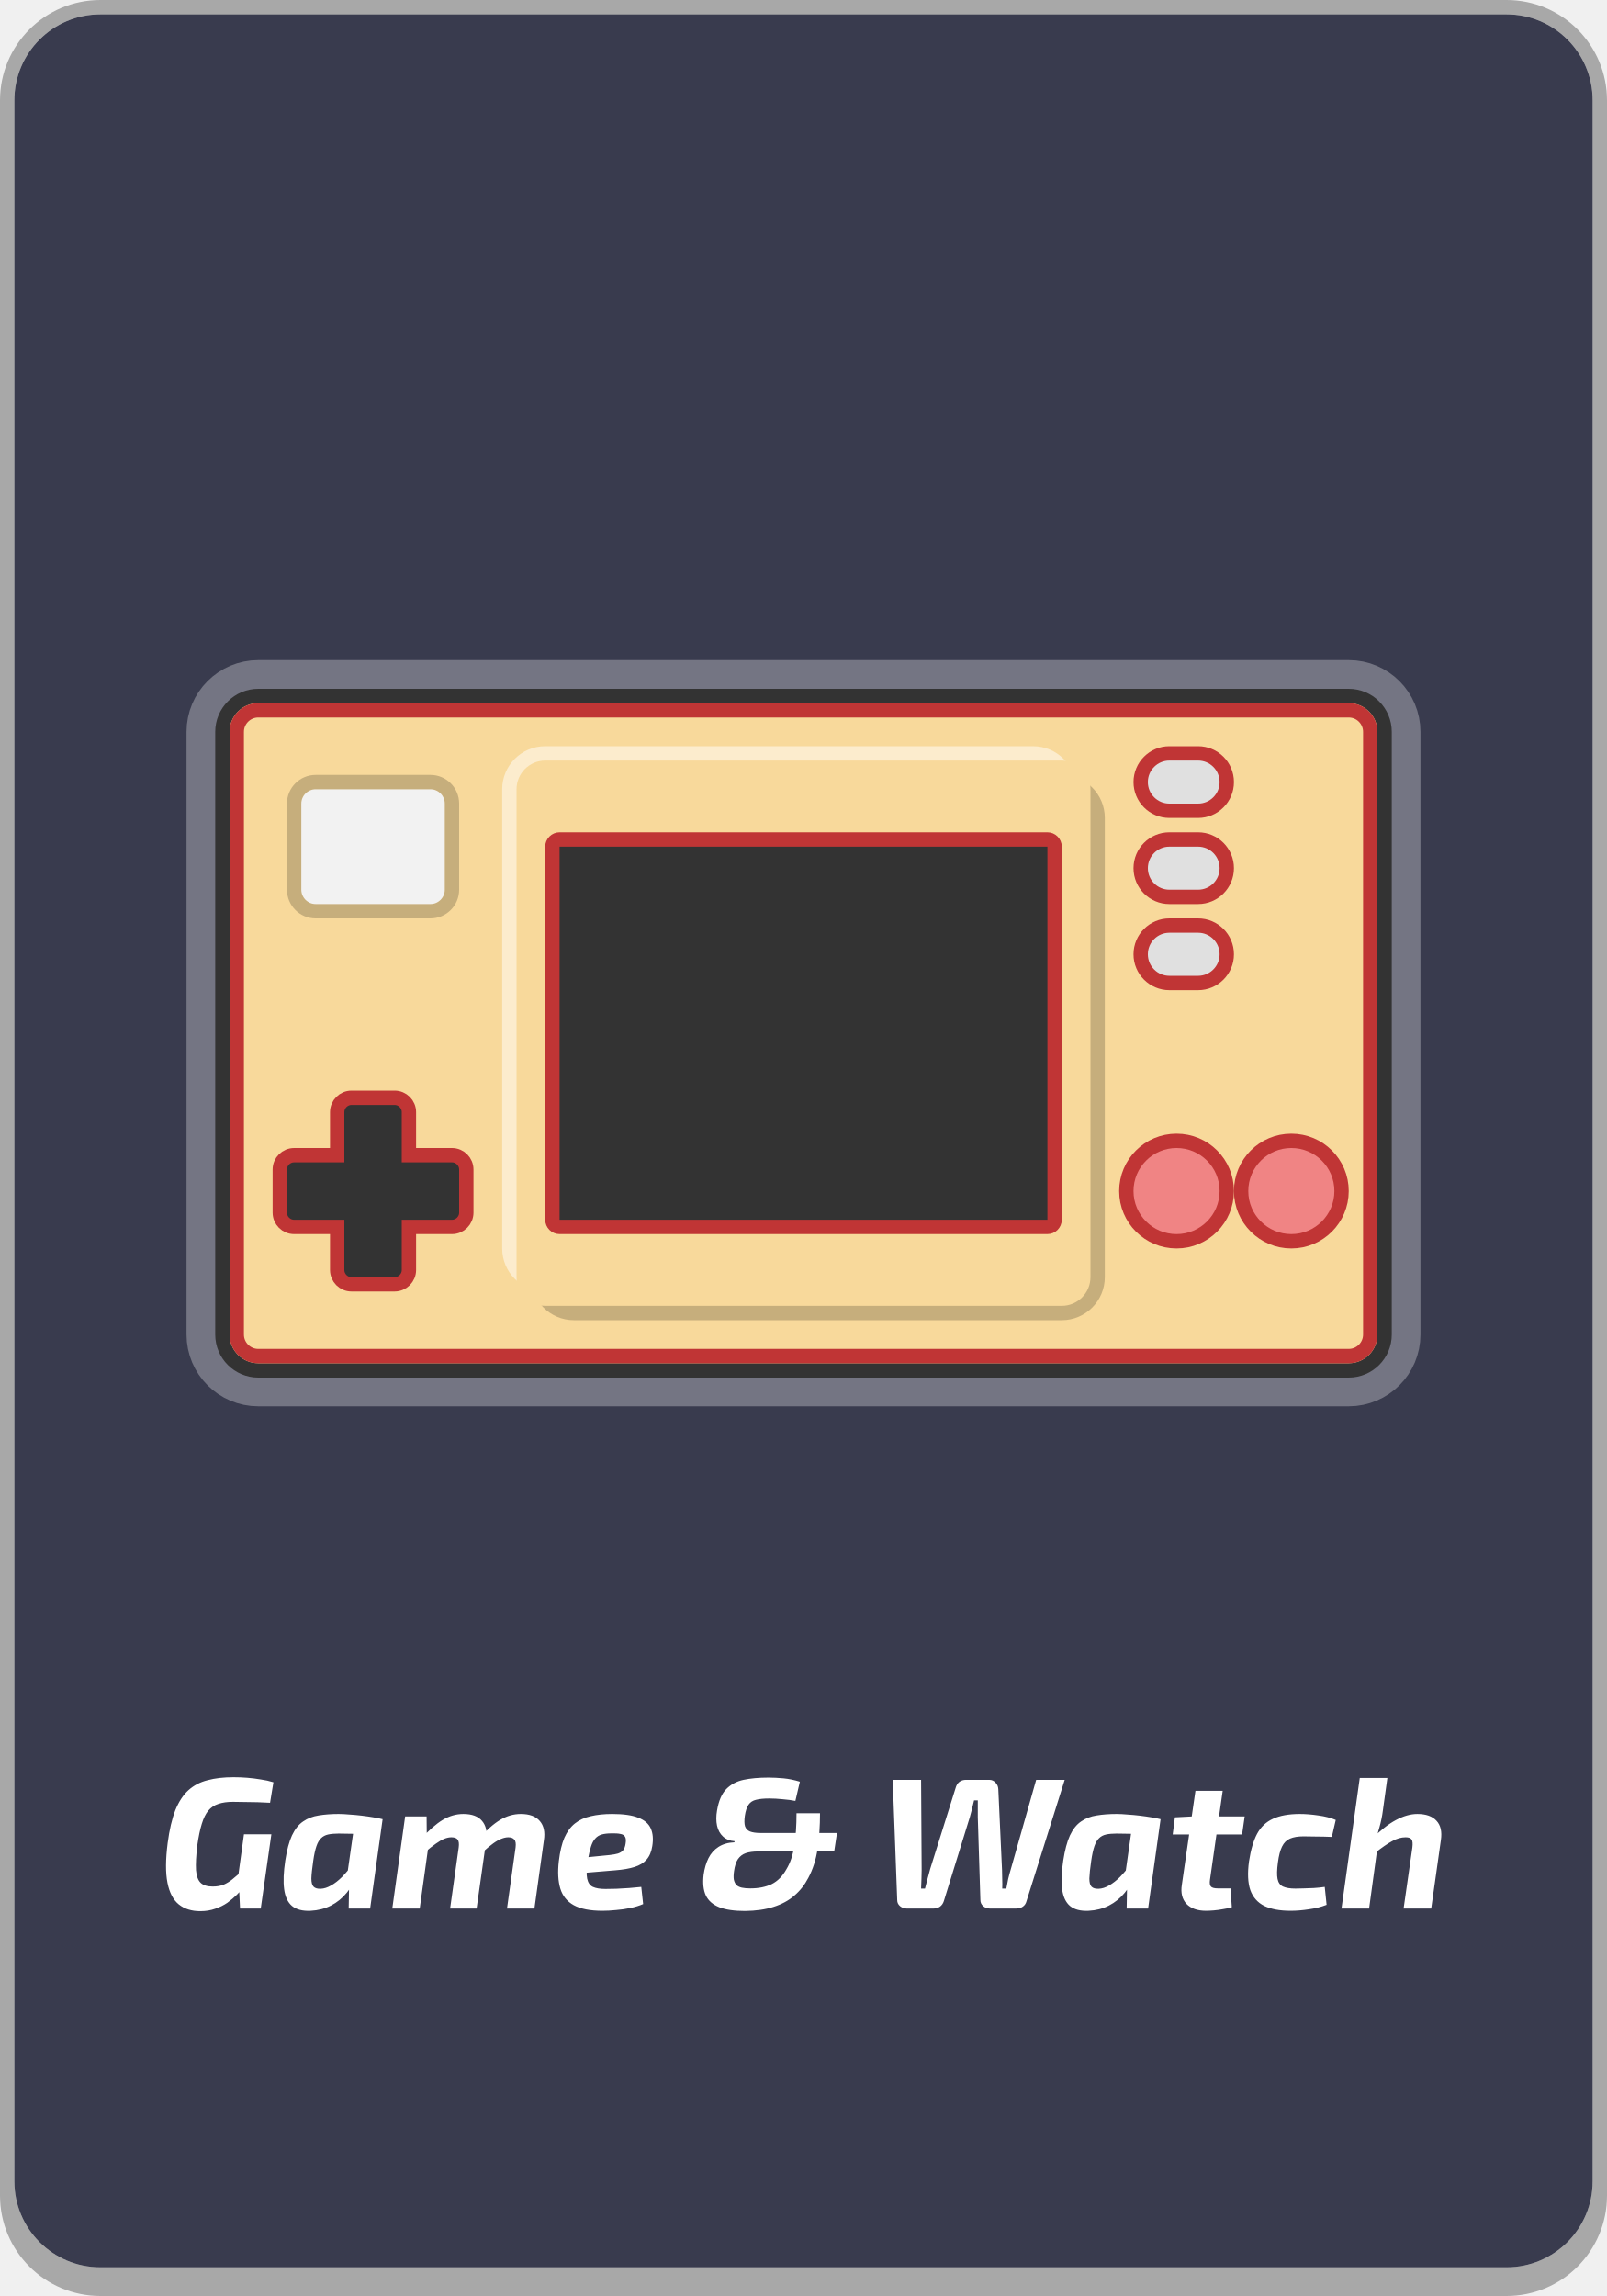
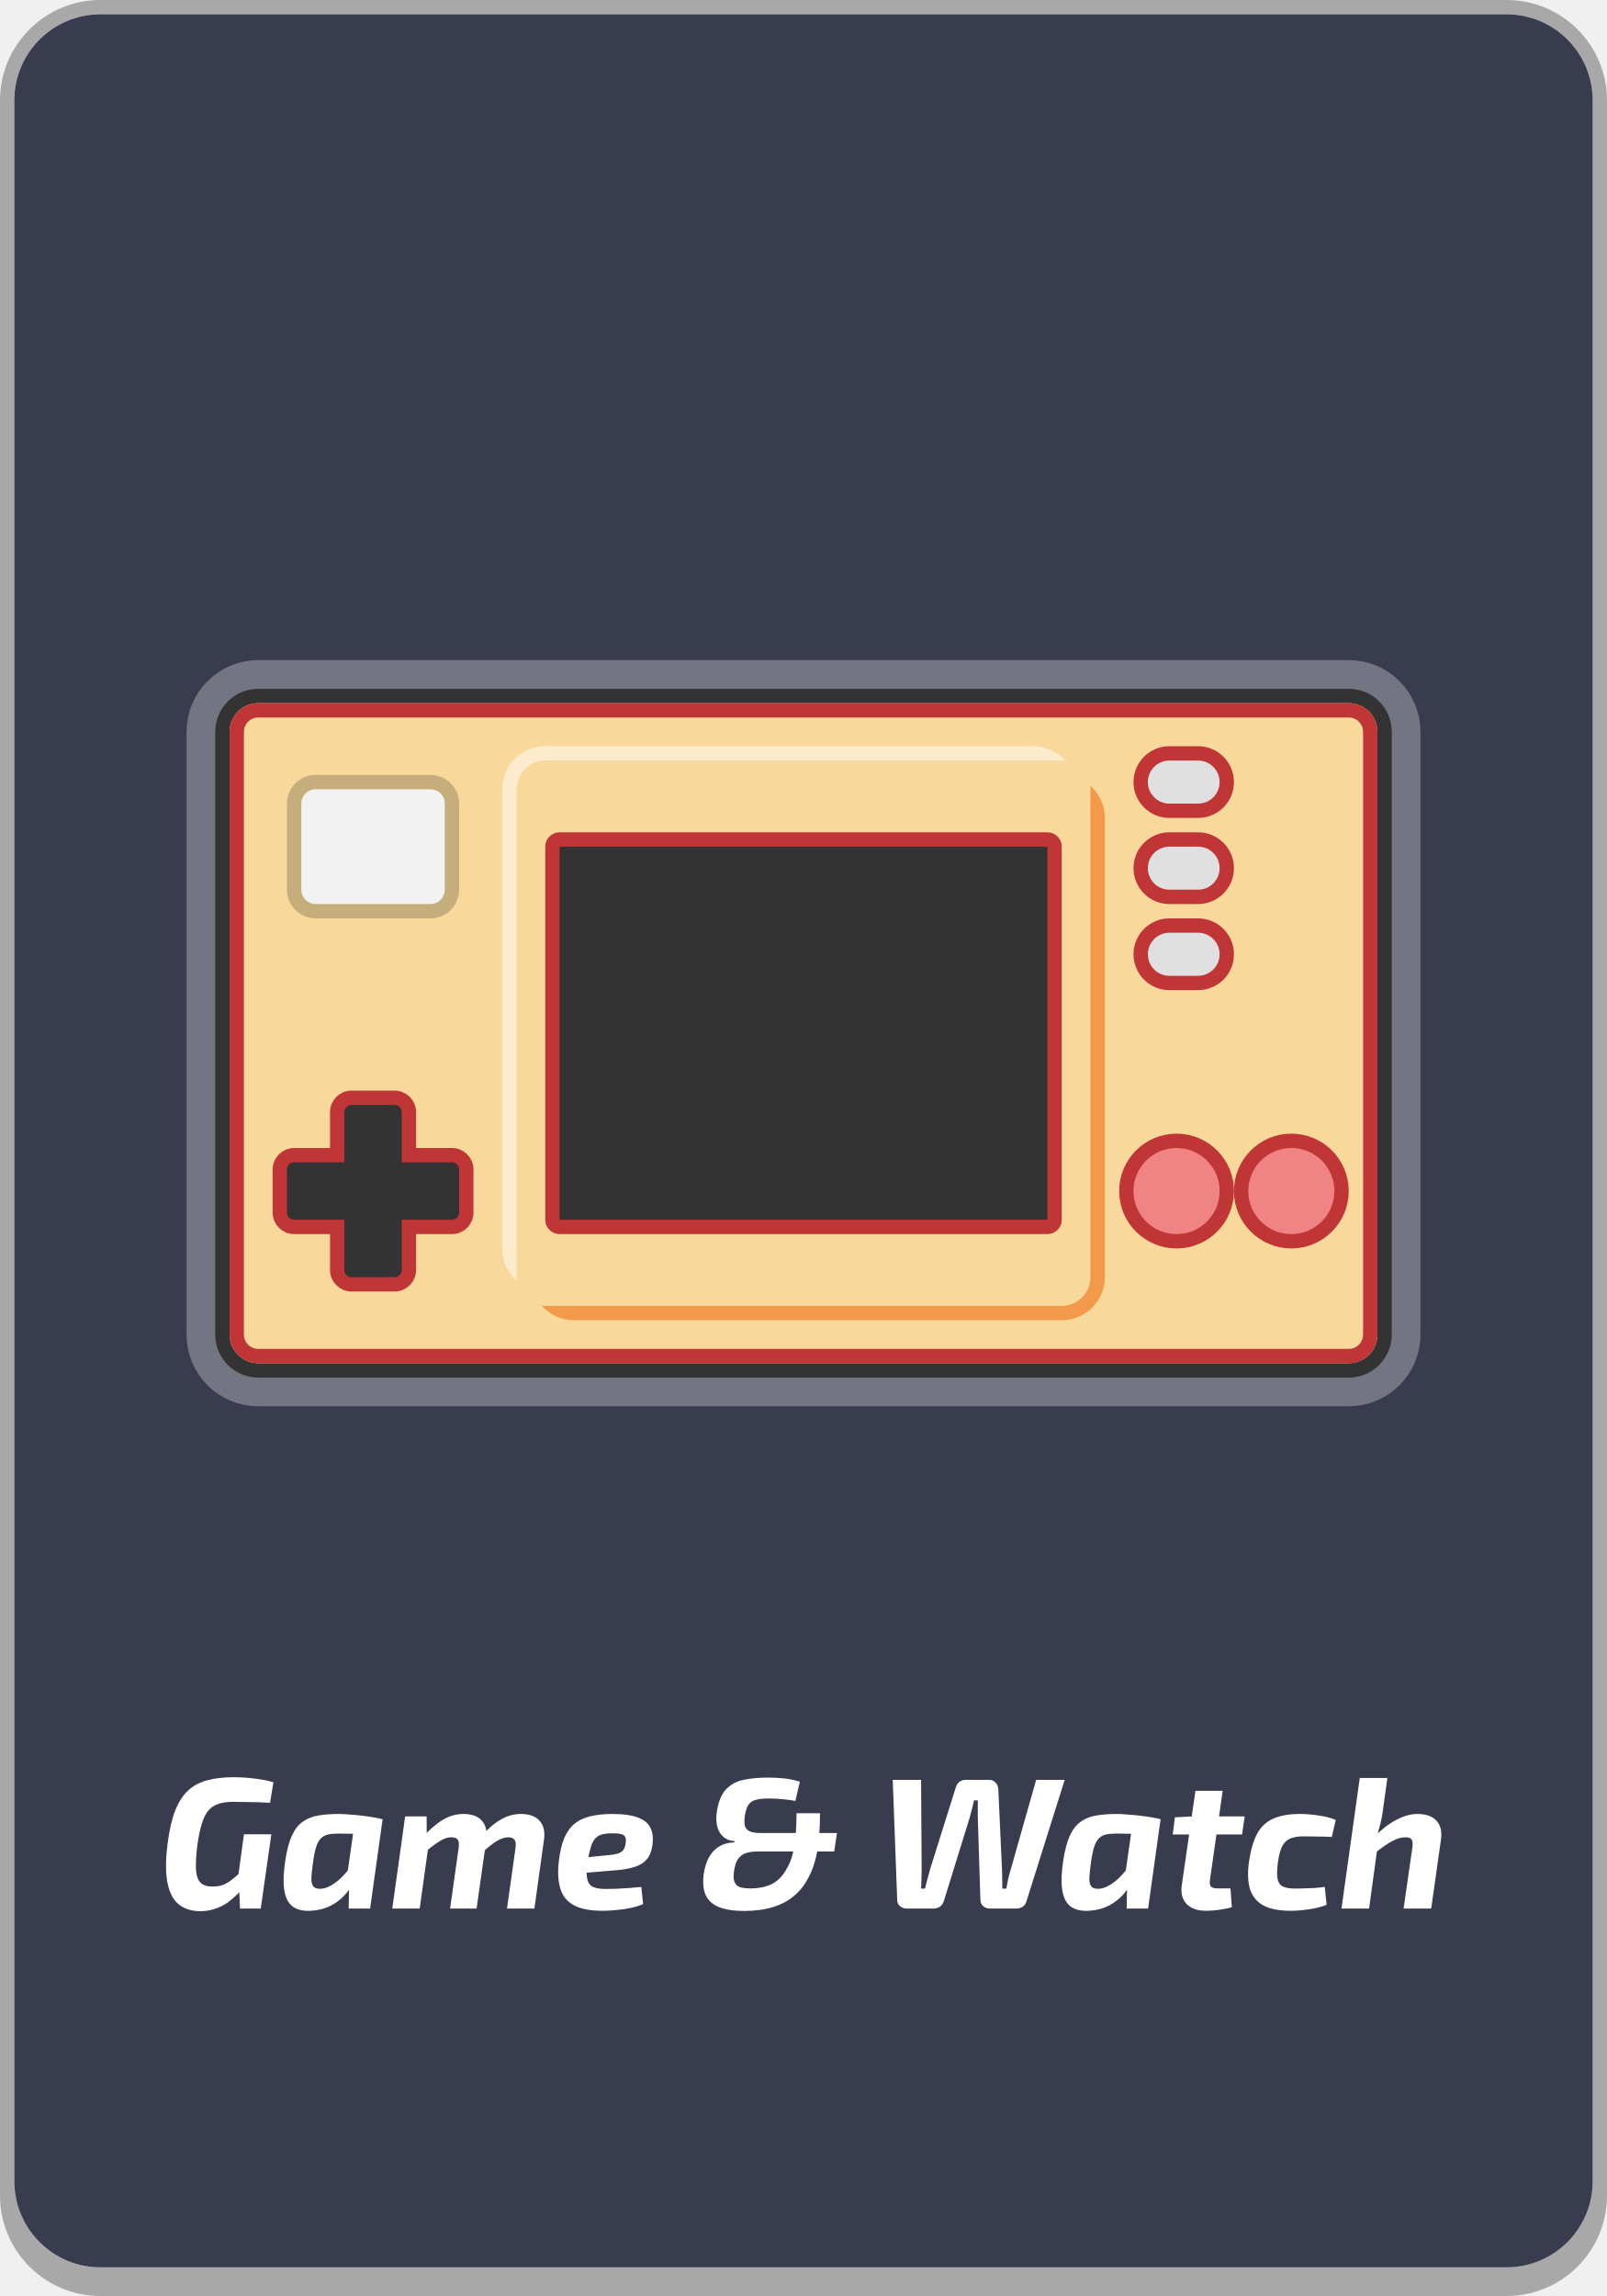
<svg xmlns="http://www.w3.org/2000/svg" width="112" height="160" viewBox="0 0 112 160" fill="none">
  <g clip-path="url(#clip0_113_1298)">
    <path d="M1 7C1 3.686 3.686 1 7 1H105C108.314 1 111 3.686 111 7V152C111 155.314 108.314 158 105 158H7C3.686 158 1 155.314 1 152V7Z" fill="#393B4E" />
    <path fill-rule="evenodd" clip-rule="evenodd" d="M7 0C3.134 0 0 3.134 0 7V153C0 156.866 3.134 160 7 160H105C108.866 160 112 156.866 112 153V7C112 3.134 108.866 0 105 0H7ZM7 1C3.686 1 1 3.686 1 7C1 7 1 7 1 7V152C1 152.165 1.007 152.328 1.02 152.49C1.269 155.575 3.851 158 7 158H105C108.149 158 110.731 155.575 110.98 152.49C110.993 152.328 111 152.165 111 152V7C111 3.686 108.314 1 105 1H7Z" fill="black" fill-opacity="0.3" />
    <rect x="16" y="49" width="80" height="46" rx="2" fill="#F8D99B" />
    <rect x="14.5" y="47.5" width="83" height="49" rx="3.5" stroke="white" stroke-opacity="0.3" stroke-width="3" />
    <rect x="15.5" y="48.5" width="81" height="47" rx="2.5" fill="#F8D99B" stroke="#333333" />
    <rect x="16.5" y="49.5" width="79" height="45" rx="1.5" fill="#F8D99B" stroke="#C03535" />
    <path d="M24.5 76.5C23.948 76.5 23.5 76.948 23.5 77.5V80.5H20.5C19.948 80.5 19.5 80.948 19.5 81.5V84.5C19.5 85.052 19.948 85.5 20.5 85.5H23.5V88.5C23.5 89.052 23.948 89.5 24.5 89.5H27.5C28.052 89.5 28.5 89.052 28.5 88.5V85.5H31.5C32.052 85.5 32.5 85.052 32.5 84.5V81.5C32.5 80.948 32.052 80.5 31.5 80.5H28.5V77.5C28.5 76.948 28.052 76.5 27.5 76.5H24.5Z" fill="#333333" stroke="#C03535" />
    <circle cx="82" cy="83" r="3.5" fill="#F08484" stroke="#C03535" />
    <circle cx="90" cy="83" r="3.5" fill="#F08484" stroke="#C03535" />
    <rect x="79.5" y="52.5" width="6" height="4" rx="2" fill="#E0E0E0" stroke="#C03535" />
    <rect x="79.5" y="58.5" width="6" height="4" rx="2" fill="#E0E0E0" stroke="#C03535" />
    <rect x="79.5" y="64.5" width="6" height="4" rx="2" fill="#E0E0E0" stroke="#C03535" />
    <rect x="35" y="52" width="40" height="38" rx="3" fill="white" fill-opacity="0.5" />
-     <rect x="37" y="54" width="40" height="38" rx="3" fill="black" fill-opacity="0.2" />
+     <rect x="37" y="54" width="40" height="38" rx="3" fill="#F2994A" />
    <rect x="36" y="53" width="40" height="38" rx="2" fill="#F8D99B" />
    <rect x="38.5" y="58.5" width="35" height="27" rx="0.5" fill="#333333" stroke="#C03535" />
    <rect x="21" y="55" width="10" height="8" rx="1" fill="#F2F2F2" />
    <rect x="20.5" y="54.5" width="11" height="9" rx="1.5" stroke="black" stroke-opacity="0.2" />
    <path d="M16.274 123.848C16.603 123.848 16.924 123.861 17.236 123.887C17.556 123.913 17.868 123.952 18.172 124.004C18.484 124.047 18.778 124.112 19.056 124.199L18.822 125.629C18.527 125.612 18.237 125.599 17.951 125.59C17.665 125.581 17.383 125.577 17.106 125.577C16.828 125.568 16.538 125.564 16.235 125.564C15.836 125.564 15.498 125.612 15.221 125.707C14.943 125.794 14.709 125.95 14.519 126.175C14.337 126.392 14.185 126.699 14.064 127.098C13.942 127.488 13.838 127.986 13.752 128.593C13.665 129.321 13.635 129.897 13.661 130.322C13.695 130.738 13.804 131.033 13.986 131.206C14.168 131.379 14.445 131.466 14.818 131.466C15.112 131.466 15.368 131.423 15.585 131.336C15.801 131.241 16.001 131.119 16.183 130.972C16.373 130.816 16.564 130.656 16.755 130.491L17.054 131.427C16.898 131.618 16.72 131.817 16.521 132.025C16.321 132.224 16.096 132.415 15.845 132.597C15.593 132.77 15.312 132.909 15 133.013C14.688 133.126 14.341 133.182 13.96 133.182C13.353 133.182 12.855 133.026 12.465 132.714C12.075 132.402 11.81 131.899 11.672 131.206C11.533 130.513 11.537 129.59 11.685 128.437C11.806 127.51 11.984 126.747 12.218 126.149C12.46 125.551 12.764 125.087 13.128 124.758C13.5 124.42 13.947 124.186 14.467 124.056C14.987 123.917 15.589 123.848 16.274 123.848ZM18.913 127.826L18.172 133H16.729L16.664 131.609L16.534 131.232L17.002 127.826H18.913ZM23.599 126.409C23.824 126.409 24.075 126.422 24.353 126.448C24.639 126.465 24.925 126.491 25.211 126.526C25.505 126.561 25.778 126.6 26.03 126.643C26.29 126.686 26.502 126.73 26.667 126.773L25.354 127.813C25.007 127.796 24.691 127.787 24.405 127.787C24.119 127.778 23.85 127.774 23.599 127.774C23.313 127.774 23.07 127.796 22.871 127.839C22.671 127.882 22.507 127.969 22.377 128.099C22.247 128.22 22.138 128.407 22.052 128.658C21.965 128.909 21.891 129.247 21.831 129.672C21.753 130.209 21.709 130.621 21.701 130.907C21.701 131.184 21.753 131.375 21.857 131.479C21.961 131.583 22.125 131.631 22.351 131.622C22.585 131.613 22.827 131.535 23.079 131.388C23.339 131.241 23.594 131.041 23.846 130.79C24.097 130.53 24.34 130.24 24.574 129.919L24.912 130.543C24.738 131.054 24.491 131.505 24.171 131.895C23.859 132.276 23.49 132.575 23.066 132.792C22.641 133.009 22.169 133.13 21.649 133.156C21.085 133.182 20.652 133.069 20.349 132.818C20.054 132.567 19.872 132.177 19.803 131.648C19.733 131.119 19.759 130.456 19.881 129.659C19.993 128.922 20.149 128.337 20.349 127.904C20.557 127.462 20.817 127.137 21.129 126.929C21.441 126.712 21.8 126.574 22.208 126.513C22.624 126.444 23.087 126.409 23.599 126.409ZM24.769 126.656L26.667 126.773L25.796 133H24.301L24.327 131.544L24.093 131.388L24.769 126.656ZM29.732 126.578L29.745 128.06L29.914 128.242L29.251 133H27.34L28.237 126.578H29.732ZM32.293 126.409C32.891 126.409 33.324 126.569 33.593 126.89C33.87 127.211 33.97 127.657 33.892 128.229L33.216 133H31.37L31.968 128.749C32.002 128.489 31.981 128.307 31.903 128.203C31.825 128.09 31.677 128.034 31.461 128.034C31.305 128.034 31.14 128.069 30.967 128.138C30.793 128.207 30.598 128.32 30.382 128.476C30.165 128.623 29.901 128.831 29.589 129.1L29.355 128.138C29.892 127.54 30.39 127.102 30.85 126.825C31.309 126.548 31.79 126.409 32.293 126.409ZM36.297 126.409C36.903 126.409 37.345 126.574 37.623 126.903C37.9 127.224 37.995 127.666 37.909 128.229L37.246 133H35.335L35.933 128.749C35.967 128.472 35.937 128.285 35.842 128.19C35.755 128.086 35.616 128.034 35.426 128.034C35.278 128.034 35.118 128.069 34.945 128.138C34.78 128.199 34.589 128.307 34.373 128.463C34.165 128.61 33.913 128.818 33.619 129.087L33.372 128.138C33.909 127.531 34.403 127.094 34.854 126.825C35.313 126.548 35.794 126.409 36.297 126.409ZM42.666 126.409C43.455 126.409 44.061 126.496 44.486 126.669C44.919 126.834 45.209 127.085 45.357 127.423C45.504 127.752 45.539 128.16 45.461 128.645C45.4 129.044 45.266 129.36 45.058 129.594C44.858 129.819 44.581 129.988 44.226 130.101C43.87 130.214 43.42 130.292 42.874 130.335L39.598 130.608L39.741 129.542L42.497 129.269C42.731 129.243 42.922 129.208 43.069 129.165C43.225 129.113 43.346 129.035 43.433 128.931C43.52 128.818 43.576 128.662 43.602 128.463C43.636 128.255 43.623 128.099 43.563 127.995C43.502 127.891 43.394 127.826 43.238 127.8C43.082 127.765 42.874 127.752 42.614 127.761C42.345 127.761 42.12 127.787 41.938 127.839C41.756 127.891 41.604 127.986 41.483 128.125C41.361 128.255 41.262 128.446 41.184 128.697C41.106 128.94 41.032 129.256 40.963 129.646C40.876 130.209 40.863 130.634 40.924 130.92C40.984 131.206 41.119 131.397 41.327 131.492C41.535 131.587 41.825 131.635 42.198 131.635C42.406 131.635 42.657 131.631 42.952 131.622C43.246 131.605 43.545 131.587 43.849 131.57C44.161 131.544 44.443 131.518 44.694 131.492L44.824 132.688C44.564 132.801 44.269 132.892 43.94 132.961C43.611 133.03 43.277 133.078 42.939 133.104C42.601 133.139 42.285 133.156 41.99 133.156C41.132 133.156 40.465 133.026 39.988 132.766C39.52 132.506 39.208 132.12 39.052 131.609C38.896 131.089 38.861 130.452 38.948 129.698C39.026 129.031 39.156 128.485 39.338 128.06C39.529 127.635 39.771 127.306 40.066 127.072C40.369 126.829 40.737 126.66 41.171 126.565C41.604 126.461 42.102 126.409 42.666 126.409ZM53.537 123.874C53.875 123.874 54.231 123.891 54.603 123.926C54.976 123.961 55.357 124.039 55.747 124.16L55.435 125.499C55.175 125.447 54.881 125.408 54.551 125.382C54.231 125.347 53.914 125.33 53.602 125.33C53.23 125.33 52.926 125.36 52.692 125.421C52.467 125.473 52.294 125.586 52.172 125.759C52.051 125.932 51.964 126.192 51.912 126.539C51.869 126.851 51.873 127.094 51.925 127.267C51.986 127.44 52.103 127.562 52.276 127.631C52.458 127.7 52.705 127.735 53.017 127.735H58.334L58.139 129.022H52.835C52.497 129.022 52.211 129.061 51.977 129.139C51.752 129.217 51.57 129.356 51.431 129.555C51.301 129.746 51.21 130.027 51.158 130.4C51.124 130.634 51.119 130.829 51.145 130.985C51.18 131.141 51.241 131.267 51.327 131.362C51.423 131.449 51.548 131.509 51.704 131.544C51.869 131.579 52.064 131.596 52.289 131.596C52.87 131.596 53.368 131.496 53.784 131.297C54.2 131.089 54.543 130.742 54.811 130.257C55.08 129.815 55.262 129.273 55.357 128.632C55.461 127.982 55.513 127.224 55.513 126.357H57.151C57.151 127.25 57.095 128.077 56.982 128.84C56.87 129.594 56.653 130.27 56.332 130.868C56.081 131.353 55.756 131.765 55.357 132.103C54.967 132.441 54.486 132.701 53.914 132.883C53.351 133.065 52.688 133.16 51.925 133.169C51.18 133.169 50.582 133.082 50.131 132.909C49.681 132.727 49.369 132.454 49.195 132.09C49.022 131.717 48.97 131.236 49.039 130.647C49.1 130.205 49.213 129.819 49.377 129.49C49.542 129.161 49.772 128.901 50.066 128.71C50.37 128.511 50.742 128.402 51.184 128.385L51.197 128.307C50.868 128.281 50.599 128.173 50.391 127.982C50.183 127.791 50.045 127.54 49.975 127.228C49.906 126.907 49.906 126.552 49.975 126.162C50.088 125.495 50.3 125.001 50.612 124.68C50.933 124.351 51.336 124.134 51.821 124.03C52.315 123.926 52.887 123.874 53.537 123.874ZM74.205 124.03L71.54 132.493C71.497 132.658 71.41 132.783 71.28 132.87C71.159 132.957 71.003 133 70.812 133H68.992C68.81 133 68.654 132.944 68.524 132.831C68.394 132.718 68.329 132.575 68.329 132.402L68.147 126.643C68.147 126.426 68.147 126.227 68.147 126.045C68.147 125.863 68.147 125.668 68.147 125.46H67.887C67.844 125.651 67.796 125.85 67.744 126.058C67.692 126.257 67.64 126.452 67.588 126.643L65.781 132.48C65.729 132.645 65.638 132.775 65.508 132.87C65.378 132.957 65.226 133 65.053 133H63.194C63.021 133 62.865 132.944 62.726 132.831C62.596 132.718 62.531 132.58 62.531 132.415L62.219 124.03H64.195L64.234 130.309C64.234 130.5 64.23 130.703 64.221 130.92C64.212 131.137 64.204 131.366 64.195 131.609H64.468C64.529 131.375 64.589 131.141 64.65 130.907C64.711 130.664 64.771 130.439 64.832 130.231L66.6 124.602C66.704 124.221 66.951 124.03 67.341 124.03H68.94C69.122 124.03 69.269 124.095 69.382 124.225C69.503 124.346 69.568 124.498 69.577 124.68L69.837 130.322C69.846 130.53 69.85 130.747 69.85 130.972C69.859 131.189 69.859 131.401 69.85 131.609H70.136C70.171 131.401 70.214 131.176 70.266 130.933C70.327 130.682 70.387 130.456 70.448 130.257L72.216 124.03H74.205ZM77.82 126.409C78.046 126.409 78.297 126.422 78.574 126.448C78.86 126.465 79.146 126.491 79.432 126.526C79.727 126.561 80 126.6 80.251 126.643C80.511 126.686 80.724 126.73 80.888 126.773L79.575 127.813C79.229 127.796 78.912 127.787 78.626 127.787C78.34 127.778 78.072 127.774 77.82 127.774C77.534 127.774 77.292 127.796 77.092 127.839C76.893 127.882 76.728 127.969 76.598 128.099C76.468 128.22 76.36 128.407 76.273 128.658C76.187 128.909 76.113 129.247 76.052 129.672C75.974 130.209 75.931 130.621 75.922 130.907C75.922 131.184 75.974 131.375 76.078 131.479C76.182 131.583 76.347 131.631 76.572 131.622C76.806 131.613 77.049 131.535 77.3 131.388C77.56 131.241 77.816 131.041 78.067 130.79C78.319 130.53 78.561 130.24 78.795 129.919L79.133 130.543C78.96 131.054 78.713 131.505 78.392 131.895C78.08 132.276 77.712 132.575 77.287 132.792C76.863 133.009 76.39 133.13 75.87 133.156C75.307 133.182 74.874 133.069 74.57 132.818C74.276 132.567 74.094 132.177 74.024 131.648C73.955 131.119 73.981 130.456 74.102 129.659C74.215 128.922 74.371 128.337 74.57 127.904C74.778 127.462 75.038 127.137 75.35 126.929C75.662 126.712 76.022 126.574 76.429 126.513C76.845 126.444 77.309 126.409 77.82 126.409ZM78.99 126.656L80.888 126.773L80.017 133H78.522L78.548 131.544L78.314 131.388L78.99 126.656ZM85.215 124.797L84.331 130.985C84.296 131.219 84.317 131.379 84.395 131.466C84.474 131.553 84.638 131.596 84.889 131.596H85.76L85.852 132.909C85.687 132.961 85.487 133.004 85.254 133.039C85.028 133.082 84.807 133.113 84.591 133.13C84.374 133.147 84.196 133.156 84.058 133.156C83.46 133.156 83.004 132.996 82.692 132.675C82.389 132.346 82.281 131.904 82.368 131.349L83.317 124.797H85.215ZM86.749 126.578L86.567 127.839H81.731L81.886 126.643L83.135 126.578H86.749ZM90.586 126.409C90.993 126.409 91.427 126.444 91.886 126.513C92.345 126.574 92.748 126.678 93.095 126.825L92.822 128.008C92.441 127.991 92.077 127.982 91.73 127.982C91.383 127.973 91.089 127.969 90.846 127.969C90.465 127.969 90.153 128.021 89.91 128.125C89.667 128.229 89.481 128.415 89.351 128.684C89.221 128.944 89.126 129.312 89.065 129.789C88.996 130.292 88.987 130.673 89.039 130.933C89.091 131.193 89.217 131.371 89.416 131.466C89.624 131.561 89.914 131.609 90.287 131.609C90.443 131.609 90.629 131.605 90.846 131.596C91.071 131.587 91.314 131.579 91.574 131.57C91.834 131.553 92.085 131.527 92.328 131.492L92.458 132.74C92.085 132.887 91.674 132.991 91.223 133.052C90.781 133.121 90.356 133.156 89.949 133.156C89.195 133.156 88.584 133.043 88.116 132.818C87.648 132.584 87.323 132.216 87.141 131.713C86.968 131.202 86.937 130.534 87.05 129.711C87.171 128.914 87.358 128.277 87.609 127.8C87.869 127.315 88.237 126.964 88.714 126.747C89.199 126.522 89.823 126.409 90.586 126.409ZM98.786 126.409C99.384 126.409 99.826 126.565 100.112 126.877C100.407 127.189 100.511 127.64 100.424 128.229L99.748 133H97.824L98.435 128.749C98.47 128.472 98.452 128.285 98.383 128.19C98.314 128.086 98.175 128.034 97.967 128.034C97.655 128.034 97.339 128.125 97.018 128.307C96.697 128.48 96.307 128.749 95.848 129.113L95.627 128.138C96.208 127.549 96.758 127.115 97.278 126.838C97.807 126.552 98.309 126.409 98.786 126.409ZM96.693 123.9L96.381 126.162C96.329 126.569 96.247 126.968 96.134 127.358C96.03 127.748 95.935 128.056 95.848 128.281L96.043 128.437L95.419 133H93.495L94.769 123.9H96.693Z" fill="white" />
  </g>
  <defs>
    <clipPath id="clip0_113_1298">
      <rect width="112" height="160" rx="6" fill="white" />
    </clipPath>
  </defs>
</svg>
